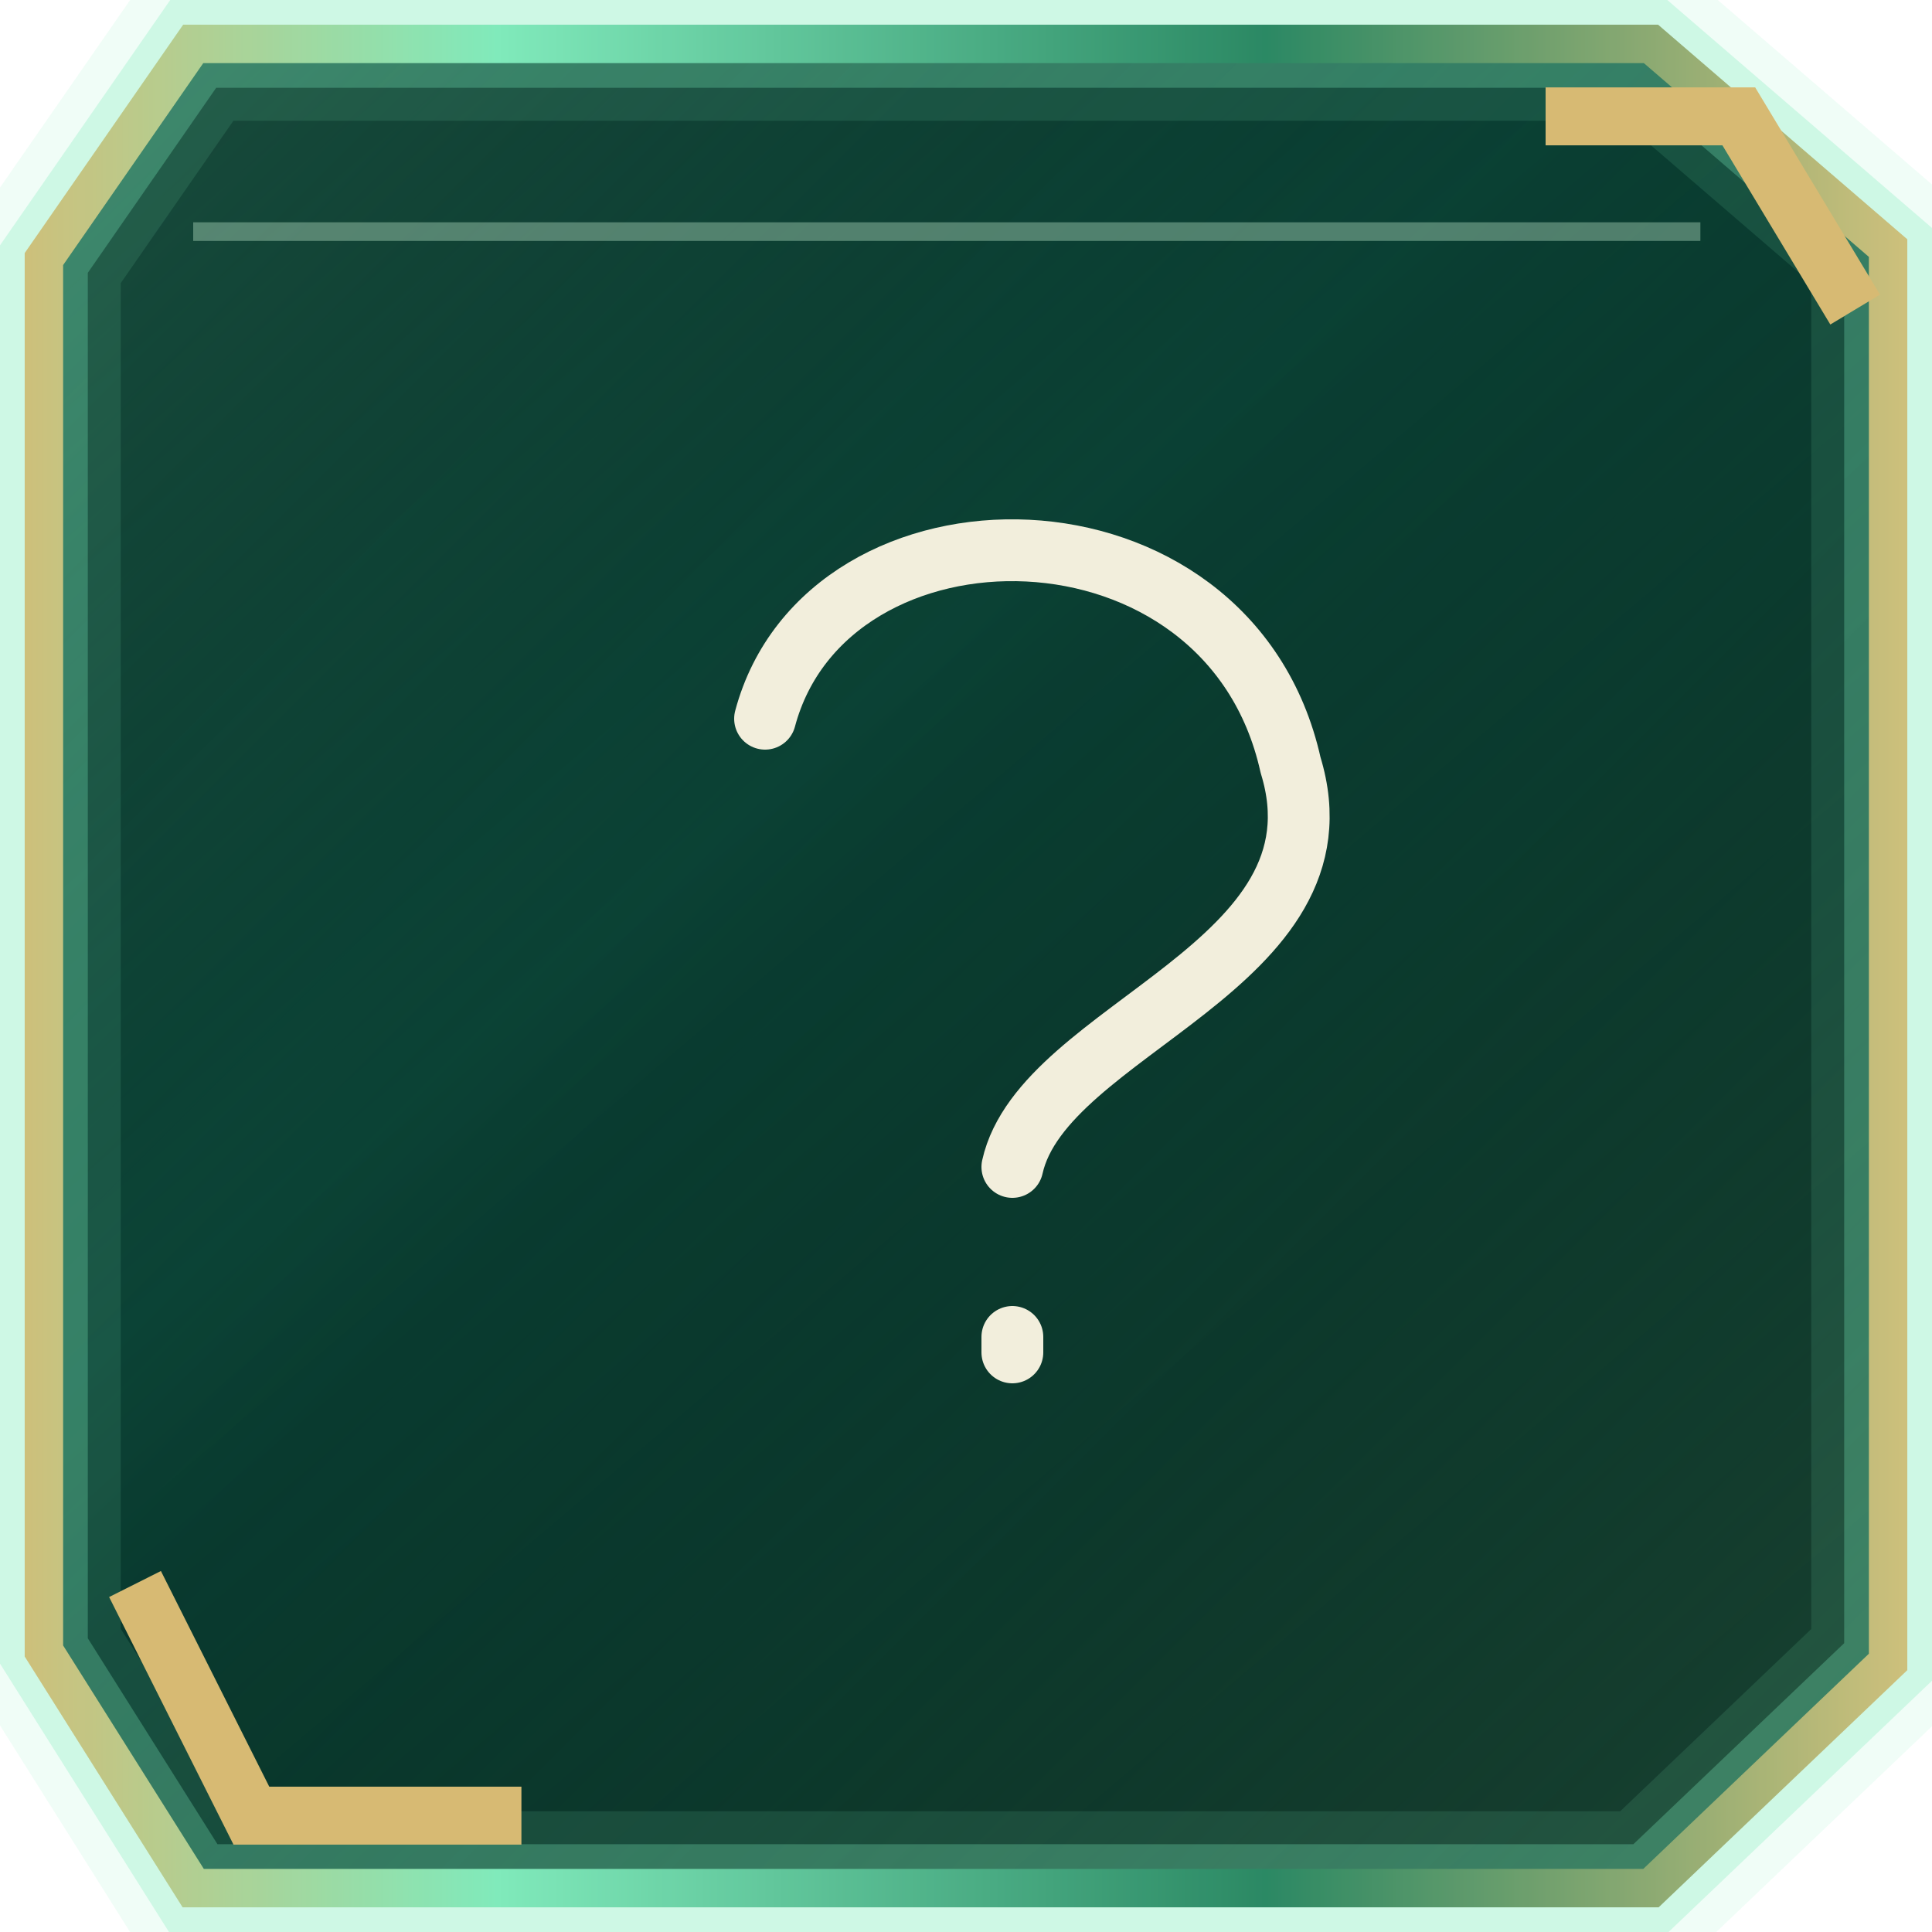
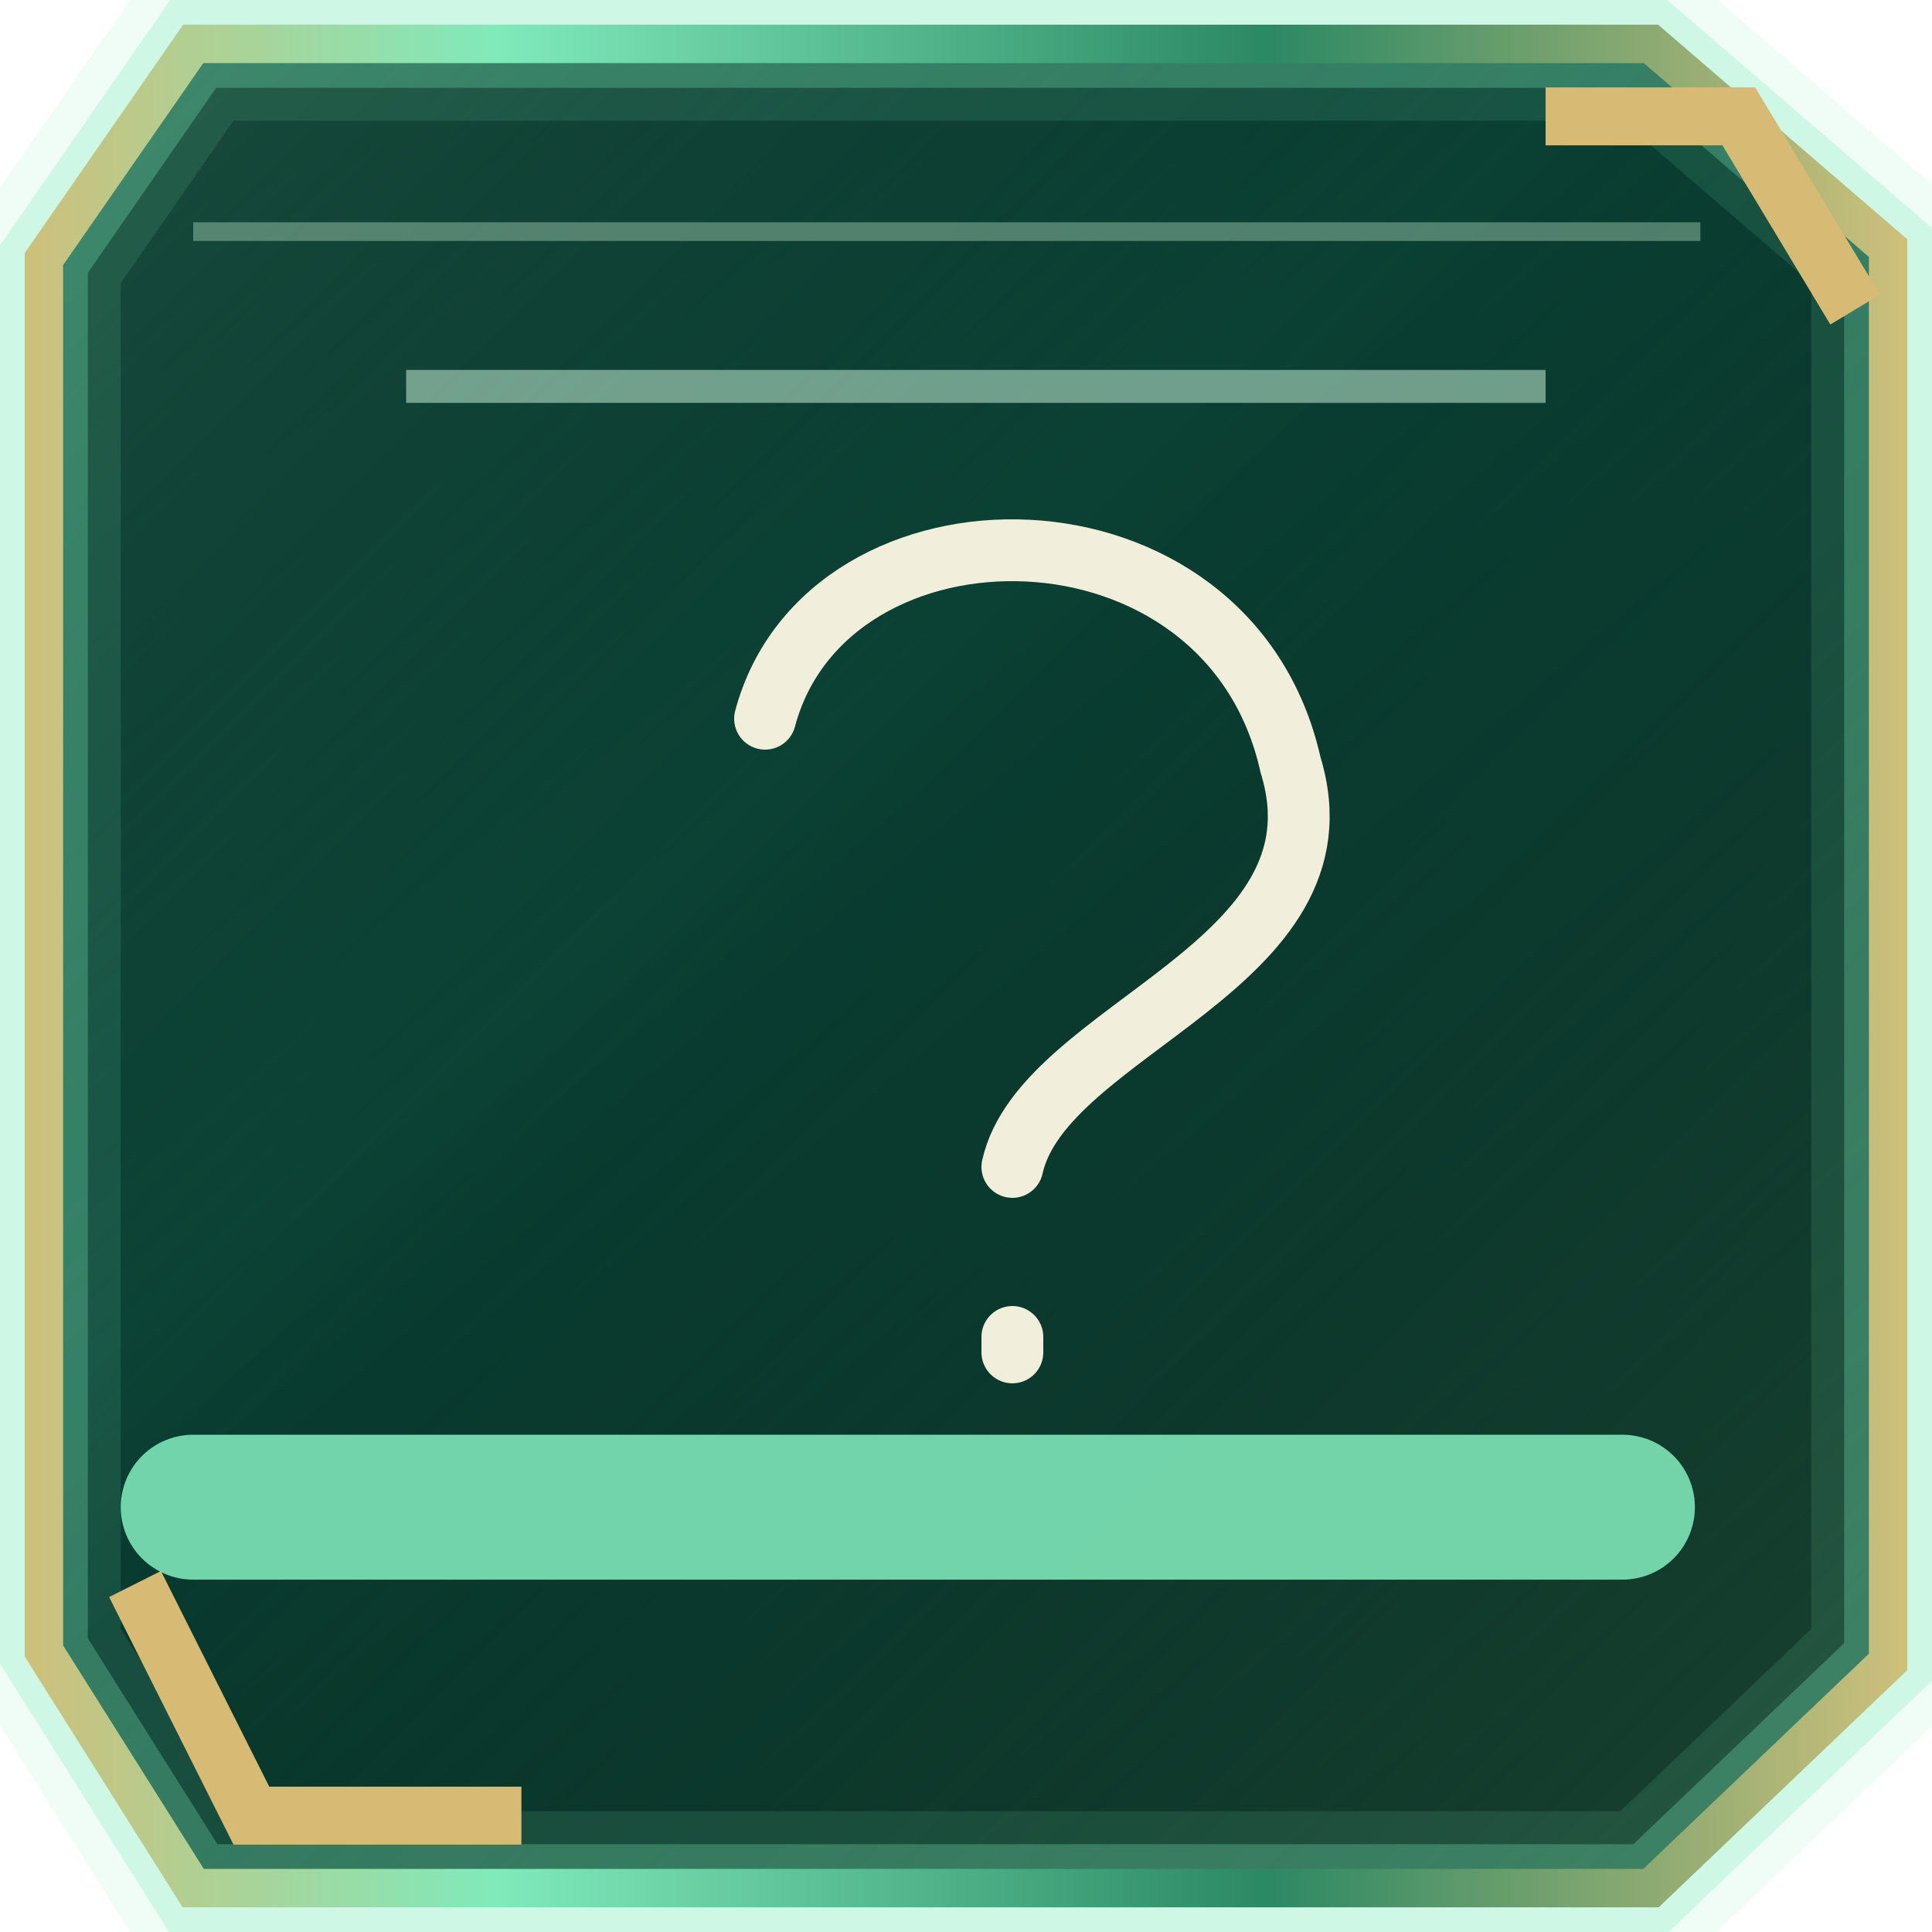
<svg xmlns="http://www.w3.org/2000/svg" width="176" height="176" viewBox="0 0 176 176" data-component="ayuda" data-state="pulsado">
  <defs>
    <linearGradient id="base" x1="0" y1="0" x2=".85" y2="1">
      <stop stop-color="#071b17" />
      <stop offset=".43" stop-color="#0b3b30" />
      <stop offset="1" stop-color="#061812" />
    </linearGradient>
    <linearGradient id="glass" x1="0" y1="0" x2="1" y2="1">
      <stop stop-color="#5defbb" stop-opacity=".24" />
      <stop offset=".45" stop-color="#008a67" stop-opacity=".05" />
      <stop offset="1" stop-color="#70ffbc" stop-opacity=".20" />
    </linearGradient>
    <linearGradient id="edge" x1="0" y1="0" x2="1" y2="0">
      <stop stop-color="#d7ba73" />
      <stop offset=".25" stop-color="#80e9bb" />
      <stop offset=".66" stop-color="#207b58" />
      <stop offset="1" stop-color="#d7ba73" />
    </linearGradient>
    <linearGradient id="bar" x1="0" x2="1" y1="0" y2=".2">
      <stop stop-color="#138b64" />
      <stop offset=".45" stop-color="#80e9bb" />
      <stop offset="1" stop-color="#0b9a6b" />
    </linearGradient>
    <radialGradient id="aura">
      <stop stop-color="#80e9bb" stop-opacity=".30" />
      <stop offset="1" stop-color="#80e9bb" stop-opacity="0" />
    </radialGradient>
  </defs>
  <path d="M 17.6 4 L 150.4 4 L 172.0 22.6 L 172.0 151.4 L 150.4 172.0 L 17.6 172.0 L 4 150.4 L 4 23.6 Z" fill="url(#base)" stroke="#80e9bb" stroke-opacity=".30" stroke-width="8" />
  <path d="M 17.6 4 L 150.4 4 L 172.0 22.6 L 172.0 151.4 L 150.4 172.0 L 17.6 172.0 L 4 150.4 L 4 23.6 Z" fill="url(#glass)" stroke="url(#edge)" stroke-width="3.5" />
  <path d="M 17.6 4 L 150.4 4 L 172.0 22.6 L 172.0 151.4 L 150.4 172.0 L 17.6 172.0 L 4 150.4 L 4 23.6 Z" fill="none" stroke="#80e9bb" stroke-opacity="0.12" stroke-width="14" />
  <path d="M 17.6 21.1 L 154.9 21.1" stroke="#d7ffdf" stroke-opacity=".34" stroke-width="1.7" />
  <path d="M 12.3 144.3 L 22.9 165.4 L 47.5 165.4" stroke="#d7ba73" stroke-width="5.28" fill="none" />
  <path d="M 140.8 10.6 L 158.4 10.6 L 169.0 28.2" stroke="#d7ba73" stroke-width="5.28" fill="none" />
  <g data-icon="ayuda" transform="translate(88.0 88.0) scale(1.408)" stroke="#f2eedc" stroke-width="4" stroke-linecap="round" stroke-linejoin="round" fill="none">
    <path d="M -13 -16 C -9 -31 17 -31 21 -13 C 25 0 5 4 3 13 M 3 24 L 3 25" />
  </g>
+   <path d="M 17.6 137.3 L 147.8 137.3" stroke="#80e9bb" stroke-opacity=".88" stroke-width="13.20" stroke-linecap="round" />
+   <path d="M 37.0 35.2 L 140.8 35.2" stroke="#d6ffe6" stroke-opacity=".5" stroke-width="3" />
</svg>
